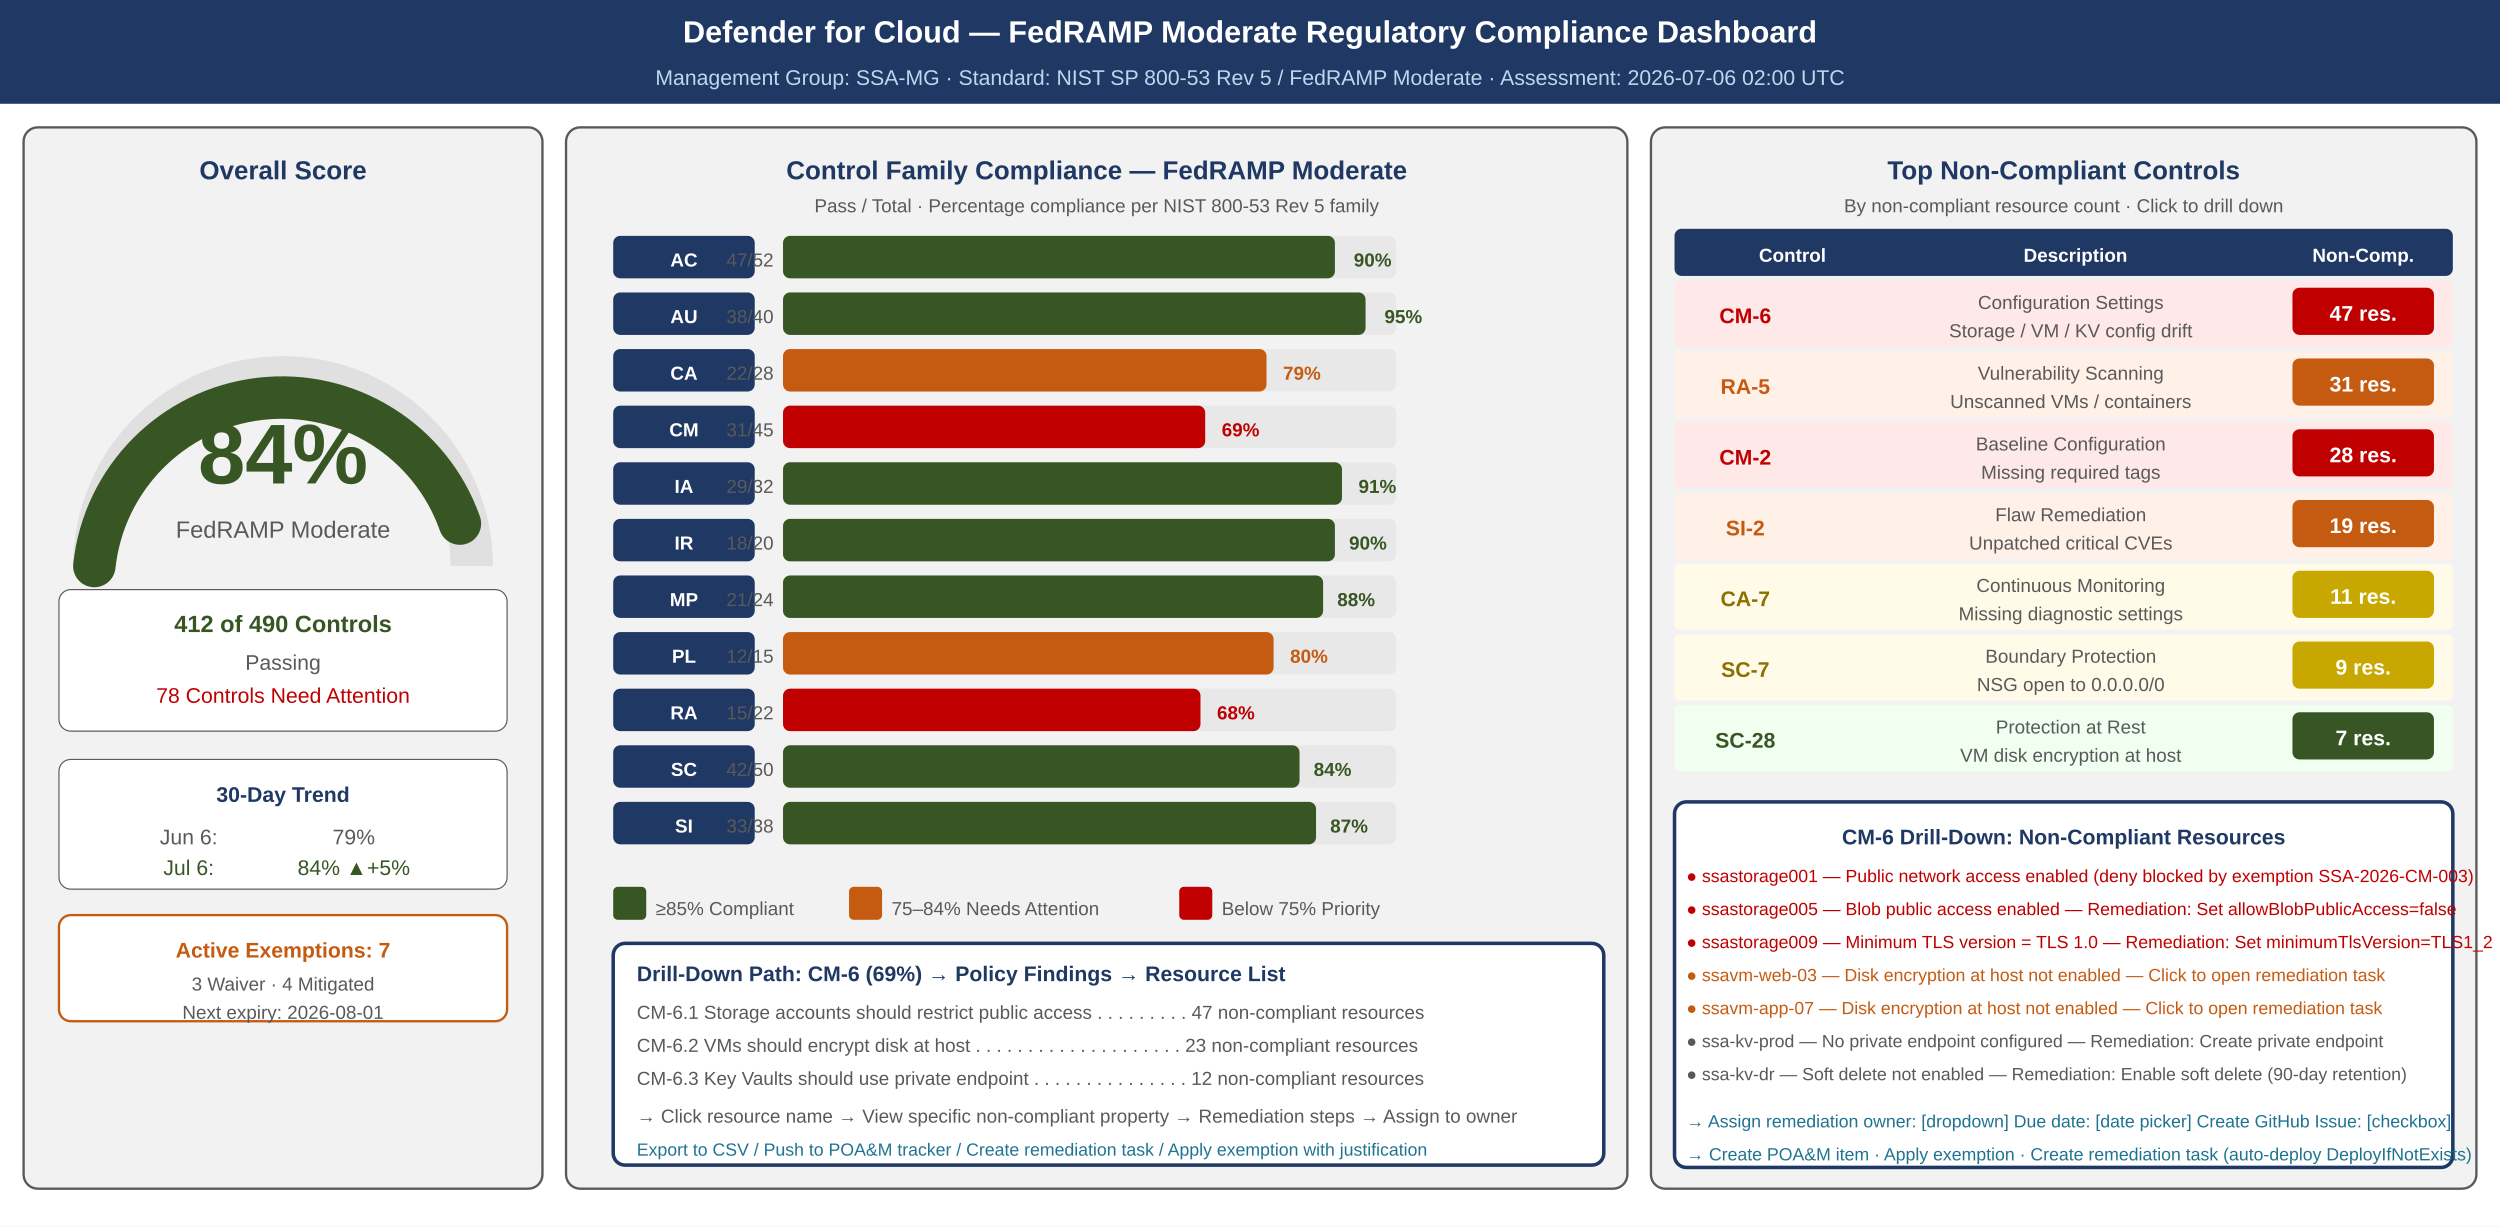
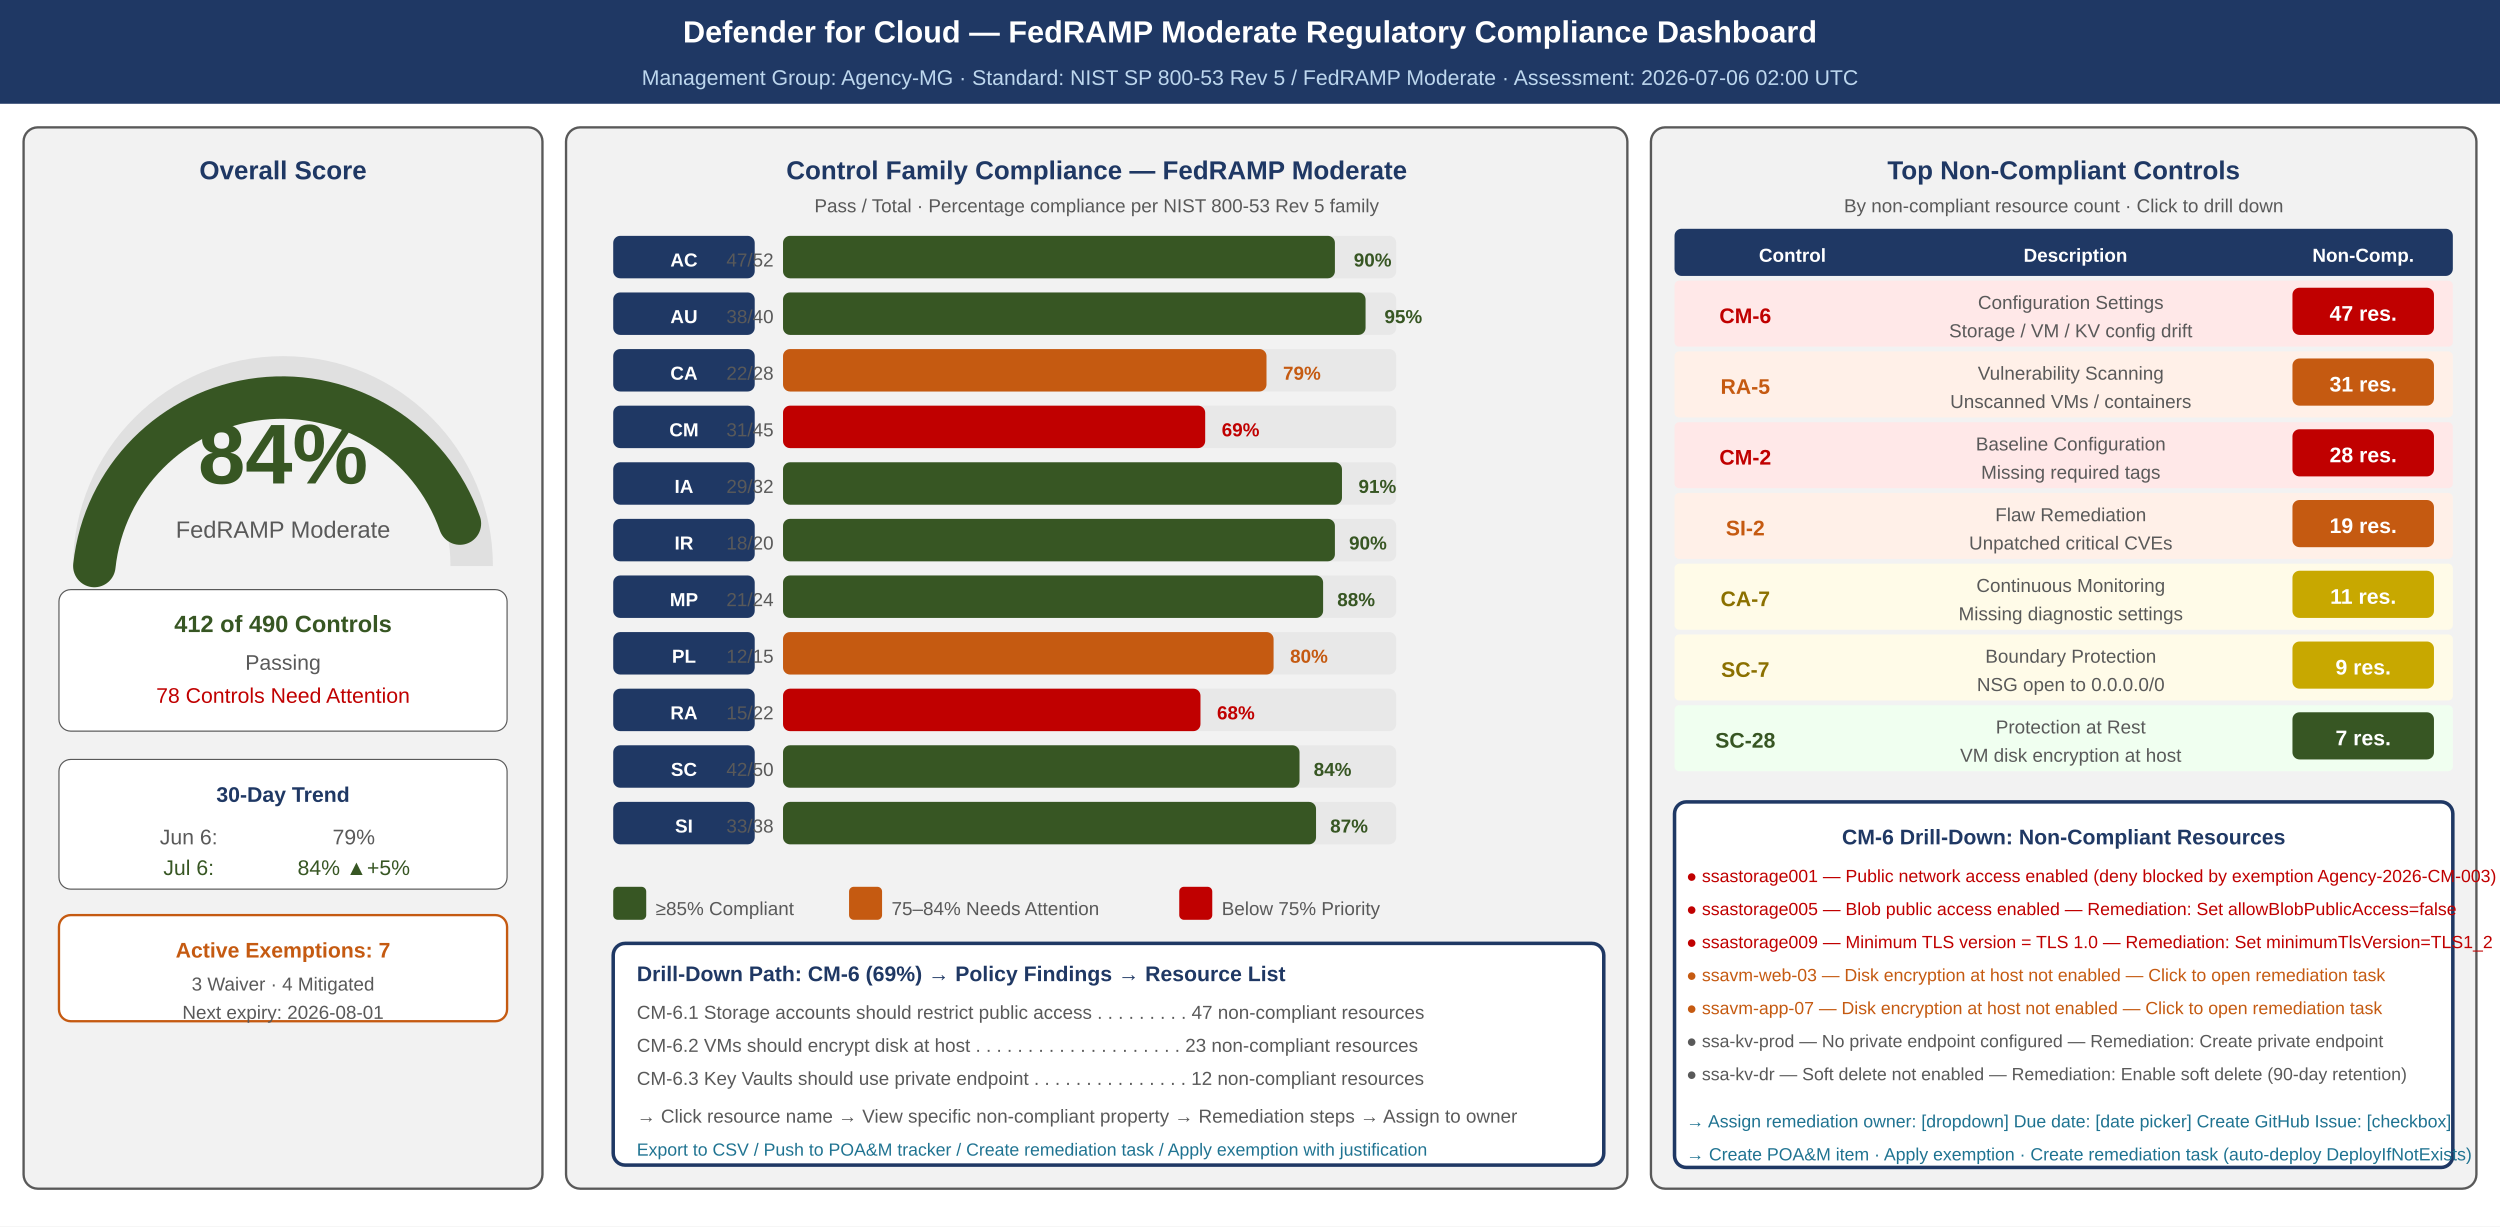
<svg xmlns="http://www.w3.org/2000/svg" viewBox="0 0 1060 520" style="font-family:Arial,sans-serif;background:#FFFFFF;">
  <rect width="1060" height="520" fill="#FFFFFF" />
  <rect x="0" y="0" width="1060" height="44" fill="#1F3864" />
  <text x="530" y="18" text-anchor="middle" font-size="13" font-weight="bold" fill="#FFFFFF">Defender for Cloud — FedRAMP Moderate Regulatory Compliance Dashboard</text>
-   <text x="530" y="36" text-anchor="middle" font-size="9" fill="#BDD7EE">Management Group: SSA-MG · Standard: NIST SP 800-53 Rev 5 / FedRAMP Moderate · Assessment: 2026-07-06 02:00 UTC</text>
+   <text x="530" y="36" text-anchor="middle" font-size="9" fill="#BDD7EE">Management Group: Agency-MG · Standard: NIST SP 800-53 Rev 5 / FedRAMP Moderate · Assessment: 2026-07-06 02:00 UTC</text>
  <rect x="10" y="54" width="220" height="450" rx="6" fill="#F2F2F2" stroke="#595959" stroke-width="1" />
  <text x="120" y="76" text-anchor="middle" font-size="11" font-weight="bold" fill="#1F3864">Overall Score</text>
  <path d="M 40,240 A 80,80 0 0 1 200,240" fill="none" stroke="#E0E0E0" stroke-width="18" />
  <path d="M 40,240 A 80,80 0 0 1 195,222" fill="none" stroke="#375623" stroke-width="18" stroke-linecap="round" />
  <text x="120" y="205" text-anchor="middle" font-size="36" font-weight="bold" fill="#375623">84%</text>
  <text x="120" y="228" text-anchor="middle" font-size="10" fill="#595959">FedRAMP Moderate</text>
  <rect x="25" y="250" width="190" height="60" rx="5" fill="#FFFFFF" stroke="#595959" stroke-width="0.5" />
  <text x="120" y="268" text-anchor="middle" font-size="10" font-weight="bold" fill="#375623">412 of 490 Controls</text>
  <text x="120" y="284" text-anchor="middle" font-size="9" fill="#595959">Passing</text>
  <text x="120" y="298" text-anchor="middle" font-size="9" fill="#C00000">78 Controls Need Attention</text>
  <rect x="25" y="322" width="190" height="55" rx="5" fill="#FFFFFF" stroke="#595959" stroke-width="0.5" />
  <text x="120" y="340" text-anchor="middle" font-size="9" font-weight="bold" fill="#1F3864">30-Day Trend</text>
  <text x="80" y="358" text-anchor="middle" font-size="9" fill="#595959">Jun 6:</text>
  <text x="150" y="358" text-anchor="middle" font-size="9" fill="#595959">79%</text>
  <text x="80" y="371" text-anchor="middle" font-size="9" fill="#375623">Jul 6:</text>
  <text x="150" y="371" text-anchor="middle" font-size="9" fill="#375623">84% ▲+5%</text>
  <rect x="25" y="388" width="190" height="45" rx="5" fill="#FFFFFF" stroke="#C55A11" stroke-width="1" />
  <text x="120" y="406" text-anchor="middle" font-size="9" font-weight="bold" fill="#C55A11">Active Exemptions: 7</text>
  <text x="120" y="420" text-anchor="middle" font-size="8" fill="#595959">3 Waiver · 4 Mitigated</text>
  <text x="120" y="432" text-anchor="middle" font-size="8" fill="#595959">Next expiry: 2026-08-01</text>
  <rect x="240" y="54" width="450" height="450" rx="6" fill="#F2F2F2" stroke="#595959" stroke-width="1" />
  <text x="465" y="76" text-anchor="middle" font-size="11" font-weight="bold" fill="#1F3864">Control Family Compliance — FedRAMP Moderate</text>
  <text x="465" y="90" text-anchor="middle" font-size="8" fill="#595959">Pass / Total · Percentage compliance per NIST 800-53 Rev 5 family</text>
  <rect x="260" y="100" width="60" height="18" rx="3" fill="#1F3864" />
  <text x="290" y="113" text-anchor="middle" font-size="8" font-weight="bold" fill="#FFFFFF">AC</text>
  <text x="328" y="113" text-anchor="end" font-size="8" fill="#595959">47/52</text>
  <rect x="332" y="100" width="260" height="18" rx="3" fill="#E8E8E8" />
  <rect x="332" y="100" width="234" height="18" rx="3" fill="#375623" />
  <text x="574" y="113" text-anchor="start" font-size="8" font-weight="bold" fill="#375623"> 90%</text>
  <rect x="260" y="124" width="60" height="18" rx="3" fill="#1F3864" />
  <text x="290" y="137" text-anchor="middle" font-size="8" font-weight="bold" fill="#FFFFFF">AU</text>
  <text x="328" y="137" text-anchor="end" font-size="8" fill="#595959">38/40</text>
  <rect x="332" y="124" width="260" height="18" rx="3" fill="#E8E8E8" />
  <rect x="332" y="124" width="247" height="18" rx="3" fill="#375623" />
  <text x="587" y="137" text-anchor="start" font-size="8" font-weight="bold" fill="#375623"> 95%</text>
  <rect x="260" y="148" width="60" height="18" rx="3" fill="#1F3864" />
  <text x="290" y="161" text-anchor="middle" font-size="8" font-weight="bold" fill="#FFFFFF">CA</text>
  <text x="328" y="161" text-anchor="end" font-size="8" fill="#595959">22/28</text>
  <rect x="332" y="148" width="260" height="18" rx="3" fill="#E8E8E8" />
  <rect x="332" y="148" width="205" height="18" rx="3" fill="#C55A11" />
  <text x="544" y="161" text-anchor="start" font-size="8" font-weight="bold" fill="#C55A11"> 79%</text>
  <rect x="260" y="172" width="60" height="18" rx="3" fill="#1F3864" />
  <text x="290" y="185" text-anchor="middle" font-size="8" font-weight="bold" fill="#FFFFFF">CM</text>
  <text x="328" y="185" text-anchor="end" font-size="8" fill="#595959">31/45</text>
  <rect x="332" y="172" width="260" height="18" rx="3" fill="#E8E8E8" />
  <rect x="332" y="172" width="179" height="18" rx="3" fill="#C00000" />
  <text x="518" y="185" text-anchor="start" font-size="8" font-weight="bold" fill="#C00000"> 69%</text>
  <rect x="260" y="196" width="60" height="18" rx="3" fill="#1F3864" />
  <text x="290" y="209" text-anchor="middle" font-size="8" font-weight="bold" fill="#FFFFFF">IA</text>
  <text x="328" y="209" text-anchor="end" font-size="8" fill="#595959">29/32</text>
  <rect x="332" y="196" width="260" height="18" rx="3" fill="#E8E8E8" />
  <rect x="332" y="196" width="237" height="18" rx="3" fill="#375623" />
  <text x="576" y="209" text-anchor="start" font-size="8" font-weight="bold" fill="#375623"> 91%</text>
  <rect x="260" y="220" width="60" height="18" rx="3" fill="#1F3864" />
  <text x="290" y="233" text-anchor="middle" font-size="8" font-weight="bold" fill="#FFFFFF">IR</text>
  <text x="328" y="233" text-anchor="end" font-size="8" fill="#595959">18/20</text>
  <rect x="332" y="220" width="260" height="18" rx="3" fill="#E8E8E8" />
  <rect x="332" y="220" width="234" height="18" rx="3" fill="#375623" />
  <text x="572" y="233" text-anchor="start" font-size="8" font-weight="bold" fill="#375623"> 90%</text>
  <rect x="260" y="244" width="60" height="18" rx="3" fill="#1F3864" />
  <text x="290" y="257" text-anchor="middle" font-size="8" font-weight="bold" fill="#FFFFFF">MP</text>
  <text x="328" y="257" text-anchor="end" font-size="8" fill="#595959">21/24</text>
  <rect x="332" y="244" width="260" height="18" rx="3" fill="#E8E8E8" />
  <rect x="332" y="244" width="229" height="18" rx="3" fill="#375623" />
  <text x="567" y="257" text-anchor="start" font-size="8" font-weight="bold" fill="#375623"> 88%</text>
  <rect x="260" y="268" width="60" height="18" rx="3" fill="#1F3864" />
  <text x="290" y="281" text-anchor="middle" font-size="8" font-weight="bold" fill="#FFFFFF">PL</text>
  <text x="328" y="281" text-anchor="end" font-size="8" fill="#595959">12/15</text>
  <rect x="332" y="268" width="260" height="18" rx="3" fill="#E8E8E8" />
  <rect x="332" y="268" width="208" height="18" rx="3" fill="#C55A11" />
  <text x="547" y="281" text-anchor="start" font-size="8" font-weight="bold" fill="#C55A11"> 80%</text>
  <rect x="260" y="292" width="60" height="18" rx="3" fill="#1F3864" />
  <text x="290" y="305" text-anchor="middle" font-size="8" font-weight="bold" fill="#FFFFFF">RA</text>
  <text x="328" y="305" text-anchor="end" font-size="8" fill="#595959">15/22</text>
  <rect x="332" y="292" width="260" height="18" rx="3" fill="#E8E8E8" />
  <rect x="332" y="292" width="177" height="18" rx="3" fill="#C00000" />
  <text x="516" y="305" text-anchor="start" font-size="8" font-weight="bold" fill="#C00000"> 68%</text>
  <rect x="260" y="316" width="60" height="18" rx="3" fill="#1F3864" />
  <text x="290" y="329" text-anchor="middle" font-size="8" font-weight="bold" fill="#FFFFFF">SC</text>
  <text x="328" y="329" text-anchor="end" font-size="8" fill="#595959">42/50</text>
  <rect x="332" y="316" width="260" height="18" rx="3" fill="#E8E8E8" />
  <rect x="332" y="316" width="219" height="18" rx="3" fill="#375623" />
  <text x="557" y="329" text-anchor="start" font-size="8" font-weight="bold" fill="#375623"> 84%</text>
  <rect x="260" y="340" width="60" height="18" rx="3" fill="#1F3864" />
  <text x="290" y="353" text-anchor="middle" font-size="8" font-weight="bold" fill="#FFFFFF">SI</text>
  <text x="328" y="353" text-anchor="end" font-size="8" fill="#595959">33/38</text>
  <rect x="332" y="340" width="260" height="18" rx="3" fill="#E8E8E8" />
  <rect x="332" y="340" width="226" height="18" rx="3" fill="#375623" />
  <text x="564" y="353" text-anchor="start" font-size="8" font-weight="bold" fill="#375623"> 87%</text>
  <rect x="260" y="376" width="14" height="14" rx="2" fill="#375623" />
  <text x="278" y="388" font-size="8" fill="#595959">≥85% Compliant</text>
  <rect x="360" y="376" width="14" height="14" rx="2" fill="#C55A11" />
  <text x="378" y="388" font-size="8" fill="#595959">75–84% Needs Attention</text>
  <rect x="500" y="376" width="14" height="14" rx="2" fill="#C00000" />
  <text x="518" y="388" font-size="8" fill="#595959">Below 75% Priority</text>
  <rect x="260" y="400" width="420" height="94" rx="5" fill="#FFFFFF" stroke="#1F3864" stroke-width="1.5" />
  <text x="270" y="416" font-size="9" font-weight="bold" fill="#1F3864">Drill-Down Path: CM-6 (69%) → Policy Findings → Resource List</text>
  <text x="270" y="432" font-size="8" fill="#595959">  CM-6.1  Storage accounts should restrict public access . . . . . . . . . 47 non-compliant resources</text>
  <text x="270" y="446" font-size="8" fill="#595959">  CM-6.2  VMs should encrypt disk at host . . . . . . . . . . . . . . . . . . . . 23 non-compliant resources</text>
  <text x="270" y="460" font-size="8" fill="#595959">  CM-6.3  Key Vaults should use private endpoint . . . . . . . . . . . . . . . 12 non-compliant resources</text>
  <text x="270" y="476" font-size="8" fill="#595959">  → Click resource name → View specific non-compliant property → Remediation steps → Assign to owner</text>
  <text x="270" y="490" font-size="7.5" fill="#1F7391">  Export to CSV / Push to POA&amp;M tracker / Create remediation task / Apply exemption with justification</text>
  <rect x="700" y="54" width="350" height="450" rx="6" fill="#F2F2F2" stroke="#595959" stroke-width="1" />
  <text x="875" y="76" text-anchor="middle" font-size="11" font-weight="bold" fill="#1F3864">Top Non-Compliant Controls</text>
  <text x="875" y="90" text-anchor="middle" font-size="8" fill="#595959">By non-compliant resource count · Click to drill down</text>
  <rect x="710" y="97" width="330" height="20" rx="3" fill="#1F3864" />
  <text x="760" y="111" text-anchor="middle" font-size="8" font-weight="bold" fill="#FFFFFF">Control</text>
  <text x="880" y="111" text-anchor="middle" font-size="8" font-weight="bold" fill="#FFFFFF">Description</text>
  <text x="1002" y="111" text-anchor="middle" font-size="8" font-weight="bold" fill="#FFFFFF">Non-Comp.</text>
  <rect x="710" y="119" width="330" height="28" rx="2" fill="#FFE8E8" />
  <text x="740" y="137" text-anchor="middle" font-size="9" font-weight="bold" fill="#C00000">CM-6</text>
  <text x="878" y="131" text-anchor="middle" font-size="8" fill="#595959">Configuration Settings</text>
  <text x="878" y="143" text-anchor="middle" font-size="8" fill="#595959">Storage / VM / KV config drift</text>
  <rect x="972" y="122" width="60" height="20" rx="3" fill="#C00000" />
  <text x="1002" y="136" text-anchor="middle" font-size="9" font-weight="bold" fill="#FFFFFF">47 res.</text>
  <rect x="710" y="149" width="330" height="28" rx="2" fill="#FFF0E8" />
  <text x="740" y="167" text-anchor="middle" font-size="9" font-weight="bold" fill="#C55A11">RA-5</text>
  <text x="878" y="161" text-anchor="middle" font-size="8" fill="#595959">Vulnerability Scanning</text>
  <text x="878" y="173" text-anchor="middle" font-size="8" fill="#595959">Unscanned VMs / containers</text>
  <rect x="972" y="152" width="60" height="20" rx="3" fill="#C55A11" />
  <text x="1002" y="166" text-anchor="middle" font-size="9" font-weight="bold" fill="#FFFFFF">31 res.</text>
  <rect x="710" y="179" width="330" height="28" rx="2" fill="#FFE8E8" />
  <text x="740" y="197" text-anchor="middle" font-size="9" font-weight="bold" fill="#C00000">CM-2</text>
  <text x="878" y="191" text-anchor="middle" font-size="8" fill="#595959">Baseline Configuration</text>
  <text x="878" y="203" text-anchor="middle" font-size="8" fill="#595959">Missing required tags</text>
  <rect x="972" y="182" width="60" height="20" rx="3" fill="#C00000" />
  <text x="1002" y="196" text-anchor="middle" font-size="9" font-weight="bold" fill="#FFFFFF">28 res.</text>
  <rect x="710" y="209" width="330" height="28" rx="2" fill="#FFF0E8" />
  <text x="740" y="227" text-anchor="middle" font-size="9" font-weight="bold" fill="#C55A11">SI-2</text>
  <text x="878" y="221" text-anchor="middle" font-size="8" fill="#595959">Flaw Remediation</text>
  <text x="878" y="233" text-anchor="middle" font-size="8" fill="#595959">Unpatched critical CVEs</text>
  <rect x="972" y="212" width="60" height="20" rx="3" fill="#C55A11" />
  <text x="1002" y="226" text-anchor="middle" font-size="9" font-weight="bold" fill="#FFFFFF">19 res.</text>
  <rect x="710" y="239" width="330" height="28" rx="2" fill="#FFFBE8" />
  <text x="740" y="257" text-anchor="middle" font-size="9" font-weight="bold" fill="#8B7000">CA-7</text>
  <text x="878" y="251" text-anchor="middle" font-size="8" fill="#595959">Continuous Monitoring</text>
  <text x="878" y="263" text-anchor="middle" font-size="8" fill="#595959">Missing diagnostic settings</text>
  <rect x="972" y="242" width="60" height="20" rx="3" fill="#C8A800" />
  <text x="1002" y="256" text-anchor="middle" font-size="9" font-weight="bold" fill="#FFFFFF">11 res.</text>
  <rect x="710" y="269" width="330" height="28" rx="2" fill="#FFFBE8" />
  <text x="740" y="287" text-anchor="middle" font-size="9" font-weight="bold" fill="#8B7000">SC-7</text>
  <text x="878" y="281" text-anchor="middle" font-size="8" fill="#595959">Boundary Protection</text>
  <text x="878" y="293" text-anchor="middle" font-size="8" fill="#595959">NSG open to 0.0.0.0/0</text>
  <rect x="972" y="272" width="60" height="20" rx="3" fill="#C8A800" />
  <text x="1002" y="286" text-anchor="middle" font-size="9" font-weight="bold" fill="#FFFFFF">9 res.</text>
  <rect x="710" y="299" width="330" height="28" rx="2" fill="#F0FFF0" />
  <text x="740" y="317" text-anchor="middle" font-size="9" font-weight="bold" fill="#375623">SC-28</text>
  <text x="878" y="311" text-anchor="middle" font-size="8" fill="#595959">Protection at Rest</text>
  <text x="878" y="323" text-anchor="middle" font-size="8" fill="#595959">VM disk encryption at host</text>
  <rect x="972" y="302" width="60" height="20" rx="3" fill="#375623" />
  <text x="1002" y="316" text-anchor="middle" font-size="9" font-weight="bold" fill="#FFFFFF">7 res.</text>
  <rect x="710" y="340" width="330" height="155" rx="5" fill="#FFFFFF" stroke="#1F3864" stroke-width="1.5" />
  <text x="875" y="358" text-anchor="middle" font-size="9" font-weight="bold" fill="#1F3864">CM-6 Drill-Down: Non-Compliant Resources</text>
-   <text x="715" y="374" font-size="7.5" fill="#C00000">  ● ssastorage001 — Public network access enabled (deny blocked by exemption SSA-2026-CM-003)</text>
+   <text x="715" y="374" font-size="7.5" fill="#C00000">  ● ssastorage001 — Public network access enabled (deny blocked by exemption Agency-2026-CM-003)</text>
  <text x="715" y="388" font-size="7.5" fill="#C00000">  ● ssastorage005 — Blob public access enabled — Remediation: Set allowBlobPublicAccess=false</text>
  <text x="715" y="402" font-size="7.5" fill="#C00000">  ● ssastorage009 — Minimum TLS version = TLS 1.0 — Remediation: Set minimumTlsVersion=TLS1_2</text>
  <text x="715" y="416" font-size="7.5" fill="#C55A11">  ● ssavm-web-03 — Disk encryption at host not enabled — Click to open remediation task</text>
  <text x="715" y="430" font-size="7.5" fill="#C55A11">  ● ssavm-app-07 — Disk encryption at host not enabled — Click to open remediation task</text>
  <text x="715" y="444" font-size="7.5" fill="#595959">  ● ssa-kv-prod — No private endpoint configured — Remediation: Create private endpoint</text>
  <text x="715" y="458" font-size="7.5" fill="#595959">  ● ssa-kv-dr — Soft delete not enabled — Remediation: Enable soft delete (90-day retention)</text>
  <text x="715" y="478" font-size="7.5" fill="#1F7391">  → Assign remediation owner: [dropdown] Due date: [date picker] Create GitHub Issue: [checkbox]</text>
  <text x="715" y="492" font-size="7.5" fill="#1F7391">  → Create POA&amp;M item · Apply exemption · Create remediation task (auto-deploy DeployIfNotExists)</text>
</svg>
